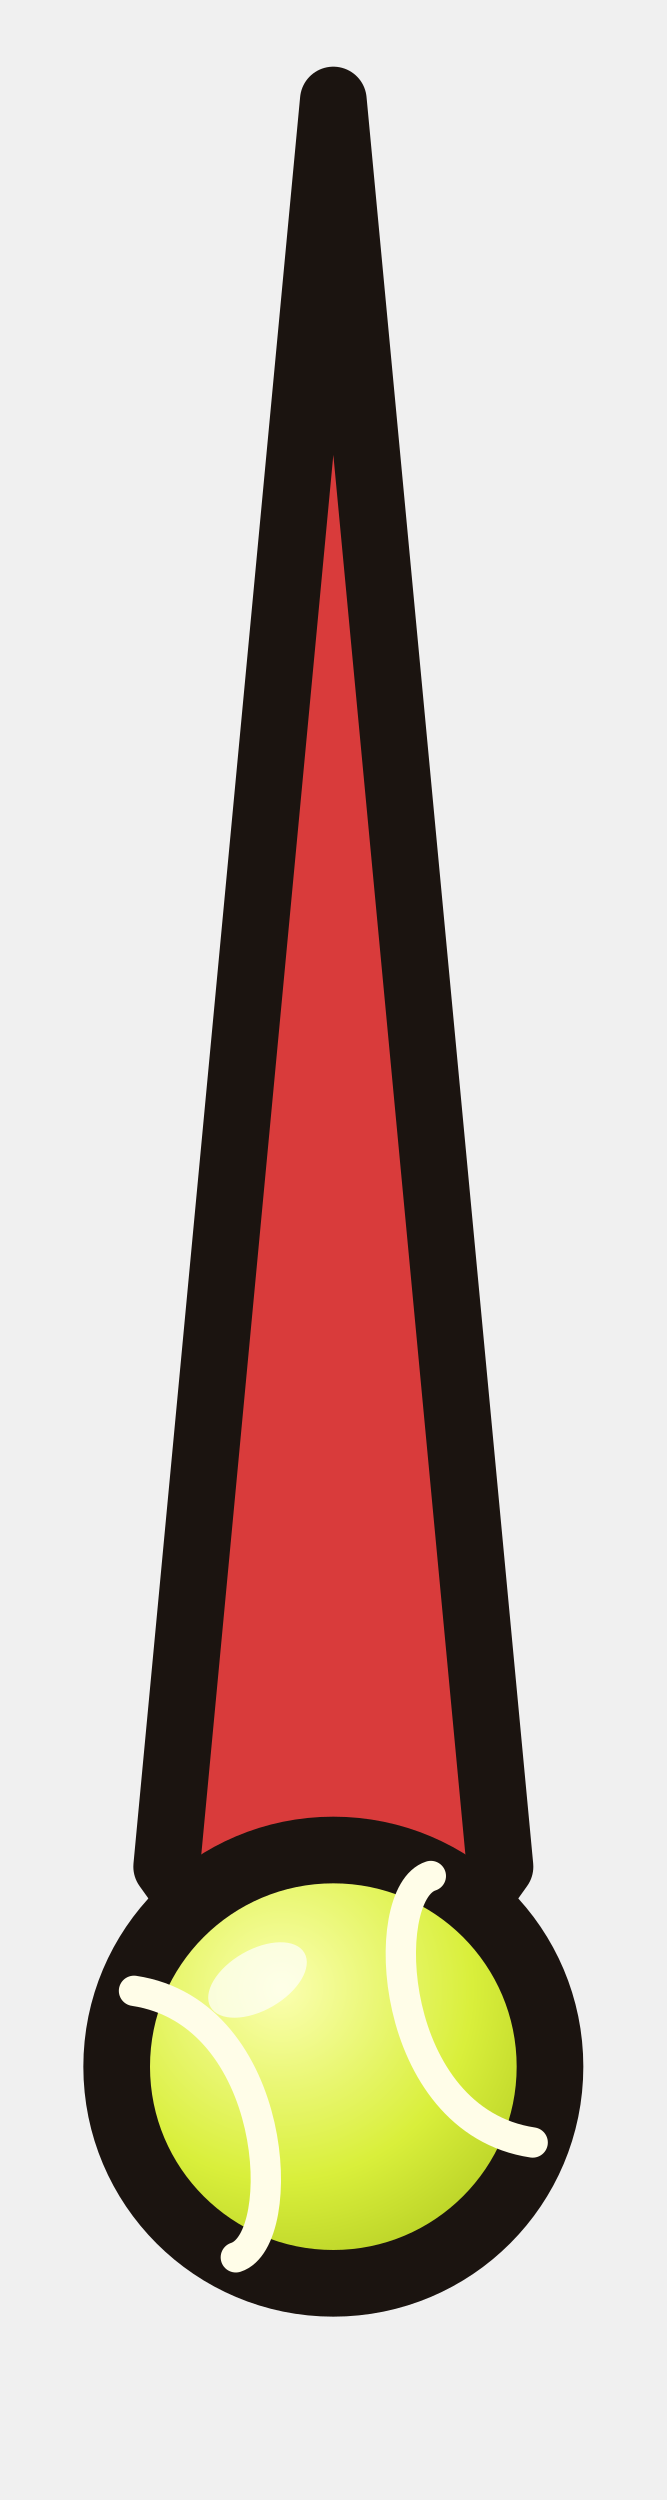
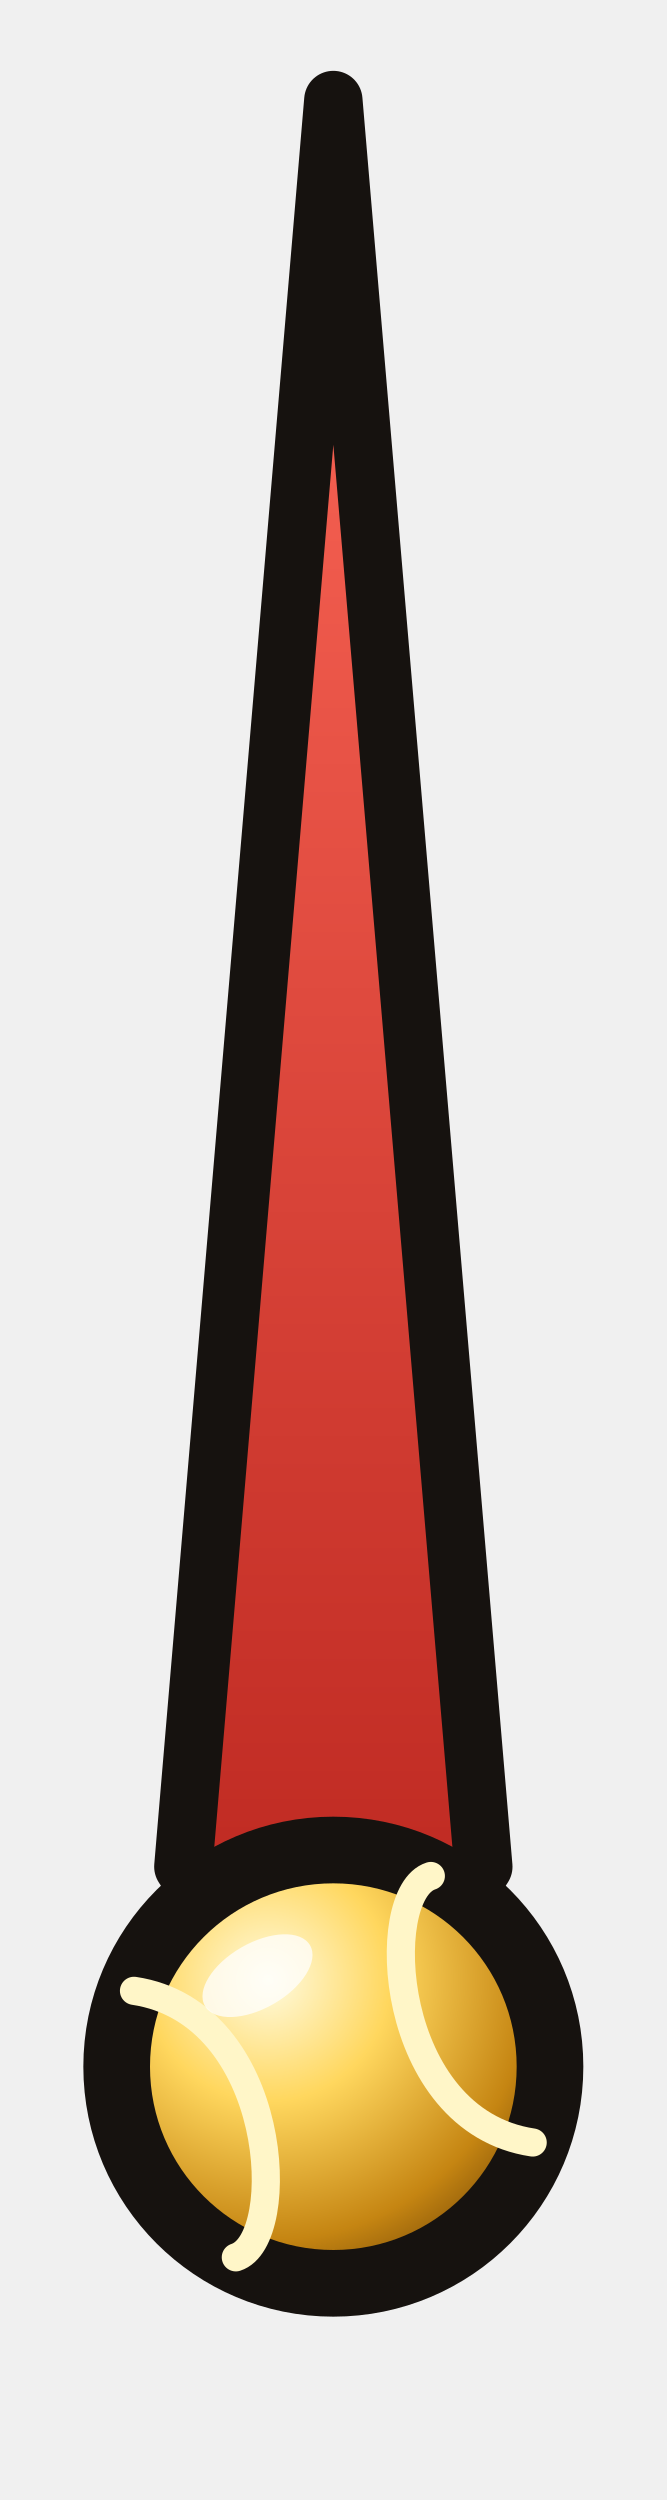
<svg xmlns="http://www.w3.org/2000/svg" width="40" height="150" viewBox="0 0 40 150">
  <style>.lg{font-family:'Luckiest Guy',sans-serif}.li{font-family:'Lilita One',sans-serif}</style>
  <defs>
    <linearGradient id="gold" x1="0" y1="0" x2="0" y2="1">
-       <stop offset="0" stop-color="#fff2a8" />
-       <stop offset=".45" stop-color="#ffc83a" />
-       <stop offset="1" stop-color="#e08a12" />
+       <stop offset="0" stop-color="#fffbe0" />
+       <stop offset=".22" stop-color="#ffe17a" />
+       <stop offset=".48" stop-color="#d99a1e" />
+       <stop offset=".62" stop-color="#ffe9a0" />
+       <stop offset=".82" stop-color="#b9780f" />
+       <stop offset="1" stop-color="#7a4a06" />
    </linearGradient>
-     <linearGradient id="goldText" x1="0" y1="0" x2="0" y2="1">
-       <stop offset="0" stop-color="#fff7c2" />
-       <stop offset=".5" stop-color="#ffd23f" />
-       <stop offset=".51" stop-color="#ffb21e" />
-       <stop offset="1" stop-color="#f47d12" />
+     <linearGradient id="goldH" x1="0" y1="0" x2="1" y2="0">
+       <stop offset="0" stop-color="#8a560a" />
+       <stop offset=".25" stop-color="#ffe9a0" />
+       <stop offset=".5" stop-color="#d99a1e" />
+       <stop offset=".75" stop-color="#fff3c4" />
+       <stop offset="1" stop-color="#8a560a" />
    </linearGradient>
-     <radialGradient id="ballG" cx=".38" cy=".32" r=".8">
-       <stop offset="0" stop-color="#fbffb0" />
-       <stop offset=".55" stop-color="#d9ef3b" />
-       <stop offset="1" stop-color="#a9c21c" />
+     <radialGradient id="goldR" cx=".35" cy=".3" r=".8">
+       <stop offset="0" stop-color="#fffbe0" />
+       <stop offset=".35" stop-color="#ffd75e" />
+       <stop offset=".75" stop-color="#c58512" />
+       <stop offset="1" stop-color="#6e4205" />
    </radialGradient>
-     <pattern id="dots" width="9" height="9" patternUnits="userSpaceOnUse">
-       <circle cx="4.5" cy="4.5" r="1.6" fill="#000" opacity=".16" />
+     <linearGradient id="silver" x1="0" y1="0" x2="0" y2="1">
+       <stop offset="0" stop-color="#ffffff" />
+       <stop offset=".3" stop-color="#d7dee8" />
+       <stop offset=".55" stop-color="#8a96a8" />
+       <stop offset=".75" stop-color="#eef2f7" />
+       <stop offset="1" stop-color="#5a6474" />
+     </linearGradient>
+     <linearGradient id="bronze" x1="0" y1="0" x2="0" y2="1">
+       <stop offset="0" stop-color="#ffe2c4" />
+       <stop offset=".35" stop-color="#d98a4e" />
+       <stop offset=".6" stop-color="#ffc79a" />
+       <stop offset="1" stop-color="#7a3d14" />
+     </linearGradient>
+     <radialGradient id="ballG" cx=".36" cy=".3" r=".85">
+       <stop offset="0" stop-color="#fbffc9" />
+       <stop offset=".5" stop-color="#e2f23c" />
+       <stop offset="1" stop-color="#8fa313" />
+     </radialGradient>
+     <radialGradient id="skinL" cx=".38" cy=".3" r=".85">
+       <stop offset="0" stop-color="#ffe6cc" />
+       <stop offset=".6" stop-color="#f6c49a" />
+       <stop offset="1" stop-color="#d9946a" />
+     </radialGradient>
+     <radialGradient id="skinM" cx=".38" cy=".3" r=".85">
+       <stop offset="0" stop-color="#f6c9a0" />
+       <stop offset=".6" stop-color="#df9e70" />
+       <stop offset="1" stop-color="#b3704a" />
+     </radialGradient>
+     <radialGradient id="skinB" cx=".38" cy=".3" r=".85">
+       <stop offset="0" stop-color="#d79a6e" />
+       <stop offset=".6" stop-color="#a86a42" />
+       <stop offset="1" stop-color="#6e3f22" />
+     </radialGradient>
+     <radialGradient id="fur" cx=".4" cy=".3" r=".85">
+       <stop offset="0" stop-color="#f6d3a2" />
+       <stop offset=".6" stop-color="#d9a066" />
+       <stop offset="1" stop-color="#9c6532" />
+     </radialGradient>
+     <linearGradient id="white" x1="0" y1="0" x2="0" y2="1">
+       <stop offset="0" stop-color="#ffffff" />
+       <stop offset="1" stop-color="#d9dee6" />
+     </linearGradient>
+     <linearGradient id="green" x1="0" y1="0" x2="0" y2="1">
+       <stop offset="0" stop-color="#2f9a5e" />
+       <stop offset="1" stop-color="#0f4a2c" />
+     </linearGradient>
+     <linearGradient id="navy" x1="0" y1="0" x2="0" y2="1">
+       <stop offset="0" stop-color="#2d4a8f" />
+       <stop offset="1" stop-color="#121f45" />
+     </linearGradient>
+     <linearGradient id="burgundy" x1="0" y1="0" x2="0" y2="1">
+       <stop offset="0" stop-color="#a8324a" />
+       <stop offset="1" stop-color="#4f0e1c" />
+     </linearGradient>
+     <linearGradient id="red" x1="0" y1="0" x2="0" y2="1">
+       <stop offset="0" stop-color="#ff6a5a" />
+       <stop offset="1" stop-color="#b8231c" />
+     </linearGradient>
+     <linearGradient id="hairD" x1="0" y1="0" x2="0" y2="1">
+       <stop offset="0" stop-color="#5a3a26" />
+       <stop offset="1" stop-color="#1e120b" />
+     </linearGradient>
+     <linearGradient id="flame" x1="1" y1="0" x2="0" y2="0">
+       <stop offset="0" stop-color="#fff7c0" stop-opacity="0" />
+       <stop offset=".25" stop-color="#ffd23f" />
+       <stop offset=".6" stop-color="#ff8a1e" />
+       <stop offset="1" stop-color="#e8381e" stop-opacity="0" />
+     </linearGradient>
+     <pattern id="grain" width="6" height="6" patternUnits="userSpaceOnUse">
+       <circle cx="1" cy="2" r=".6" fill="#000" opacity=".07" />
+       <circle cx="4" cy="5" r=".5" fill="#fff" opacity=".06" />
    </pattern>
-     <pattern id="dotsL" width="9" height="9" patternUnits="userSpaceOnUse">
-       <circle cx="4.5" cy="4.5" r="1.6" fill="#fff" opacity=".18" />
-     </pattern>
-     <pattern id="grain" width="6" height="6" patternUnits="userSpaceOnUse">
-       <circle cx="1" cy="2" r=".6" fill="#000" opacity=".06" />
-       <circle cx="4" cy="5" r=".5" fill="#fff" opacity=".07" />
-     </pattern>
-     <filter id="comic" x="-20%" y="-20%" width="150%" height="150%">
-       <feOffset dx="5" dy="6" in="SourceAlpha" result="o" />
-       <feFlood flood-color="#000" flood-opacity=".38" />
-       <feComposite in2="o" operator="in" result="s" />
-       <feMerge>
-         <feMergeNode in="s" />
-         <feMergeNode in="SourceGraphic" />
-       </feMerge>
+     <filter id="drop" x="-25%" y="-25%" width="150%" height="160%">
+       <feDropShadow dx="0" dy="6" stdDeviation="5" flood-color="#000" flood-opacity=".55" />
+     </filter>
+     <filter id="glow" x="-50%" y="-50%" width="200%" height="200%">
+       <feGaussianBlur stdDeviation="7" />
+     </filter>
+     <filter id="glowS" x="-50%" y="-50%" width="200%" height="200%">
+       <feGaussianBlur stdDeviation="3" />
    </filter>
  </defs>
-   <path d="M20,6 L30,112 L20,126 L10,112Z" fill="#d93b3b" stroke="#1b1410" stroke-width="4" stroke-linejoin="round" stroke-linecap="round" />
-   <circle cx="20" cy="124" r="13" fill="url(#ballG)" stroke="#1b1410" stroke-width="4" stroke-linejoin="round" stroke-linecap="round" />
-   <path d="M8.04,119.45 C16.75,120.75 17.4,134.4 14.15,135.44" fill="none" stroke="#fffde8" stroke-width="1.82" stroke-linecap="round" />
-   <path d="M25.85,112.56 C22.6,113.6 23.25,127.25 31.96,128.55" fill="none" stroke="#fffde8" stroke-width="1.82" stroke-linecap="round" />
-   <ellipse cx="15.45" cy="118.8" rx="3.25" ry="1.82" fill="#fff" opacity=".7" transform="rotate(-30 15.45 118.8)" />
+   <path d="M20,6 L29,112 L20,126 L11,112Z" fill="url(#red)" stroke="#16120f" stroke-width="3.5" stroke-linejoin="round" stroke-linecap="round" />
+   <circle cx="20" cy="124" r="13" fill="url(#goldR)" stroke="#16120f" stroke-width="4" stroke-linejoin="round" stroke-linecap="round" />
+   <path d="M8.04,119.45 C16.75,120.75 17.4,134.4 14.15,135.44" fill="none" stroke="#fff6c8" stroke-width="1.69" stroke-linecap="round" />
+   <path d="M25.85,112.56 C22.6,113.6 23.25,127.25 31.96,128.55" fill="none" stroke="#fff6c8" stroke-width="1.69" stroke-linecap="round" />
+   <ellipse cx="15.45" cy="118.54" rx="3.64" ry="1.95" fill="#fff" opacity=".75" transform="rotate(-30 15.45 118.54)" />
</svg>
